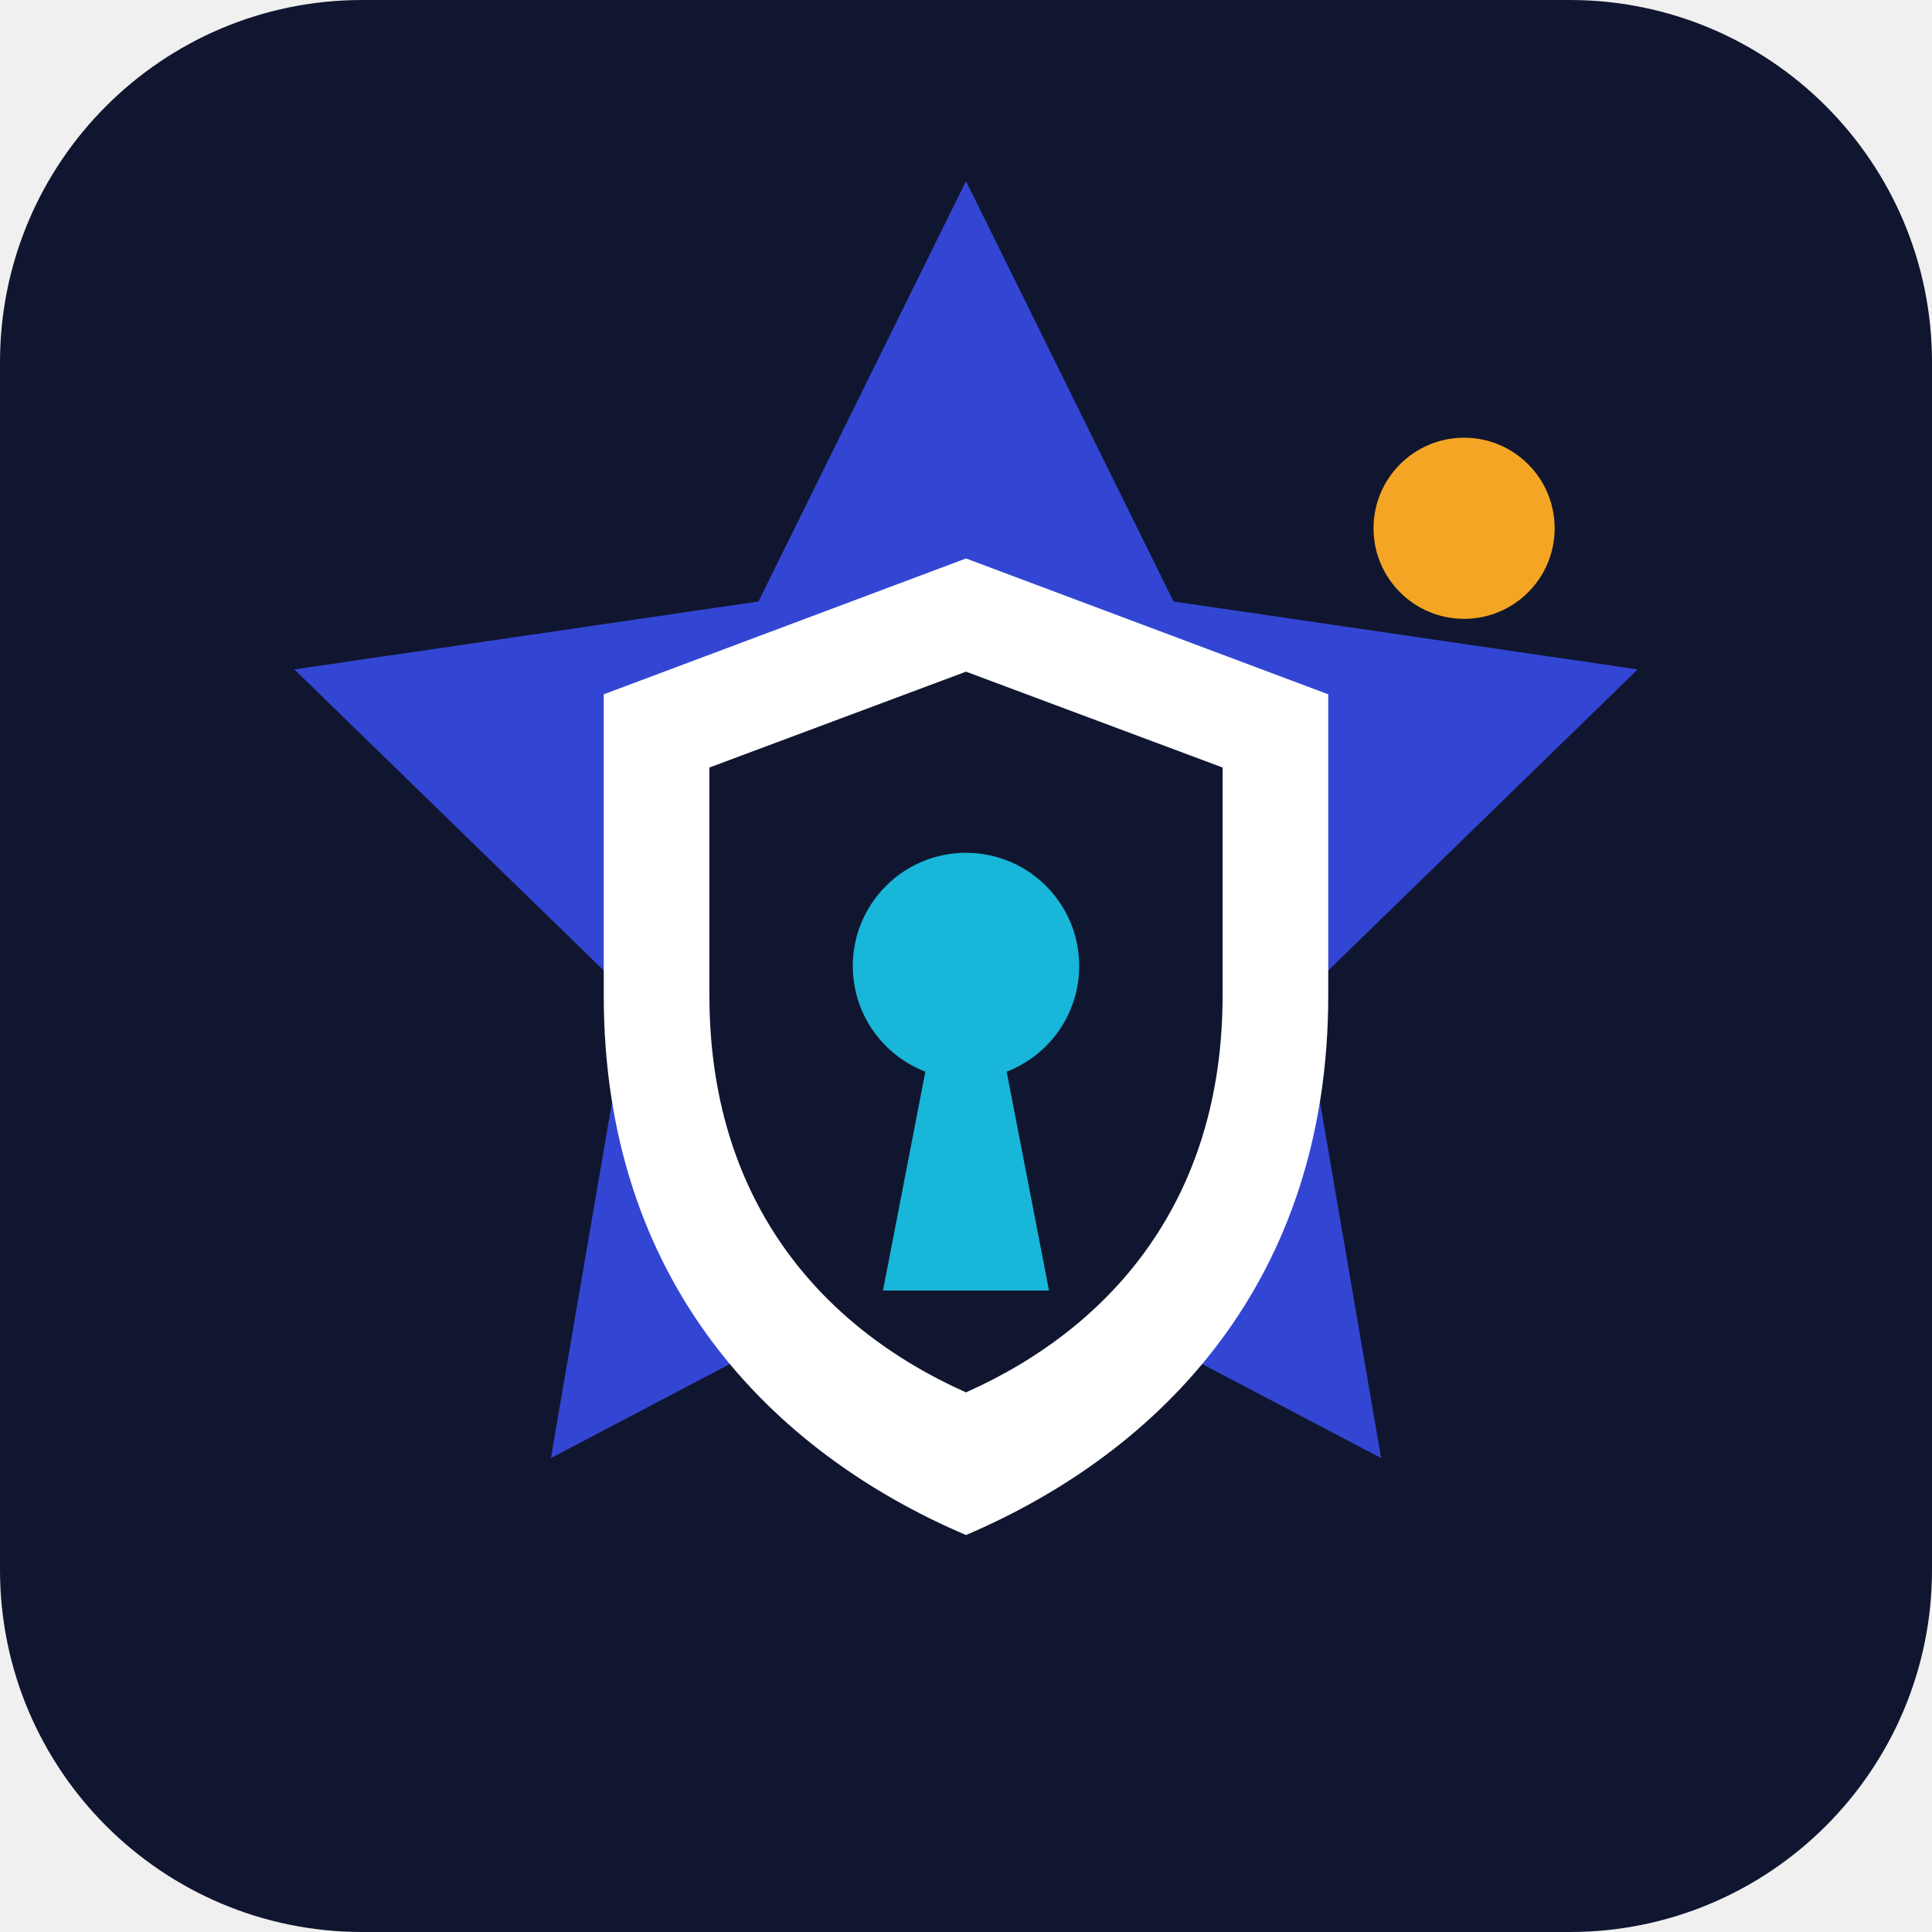
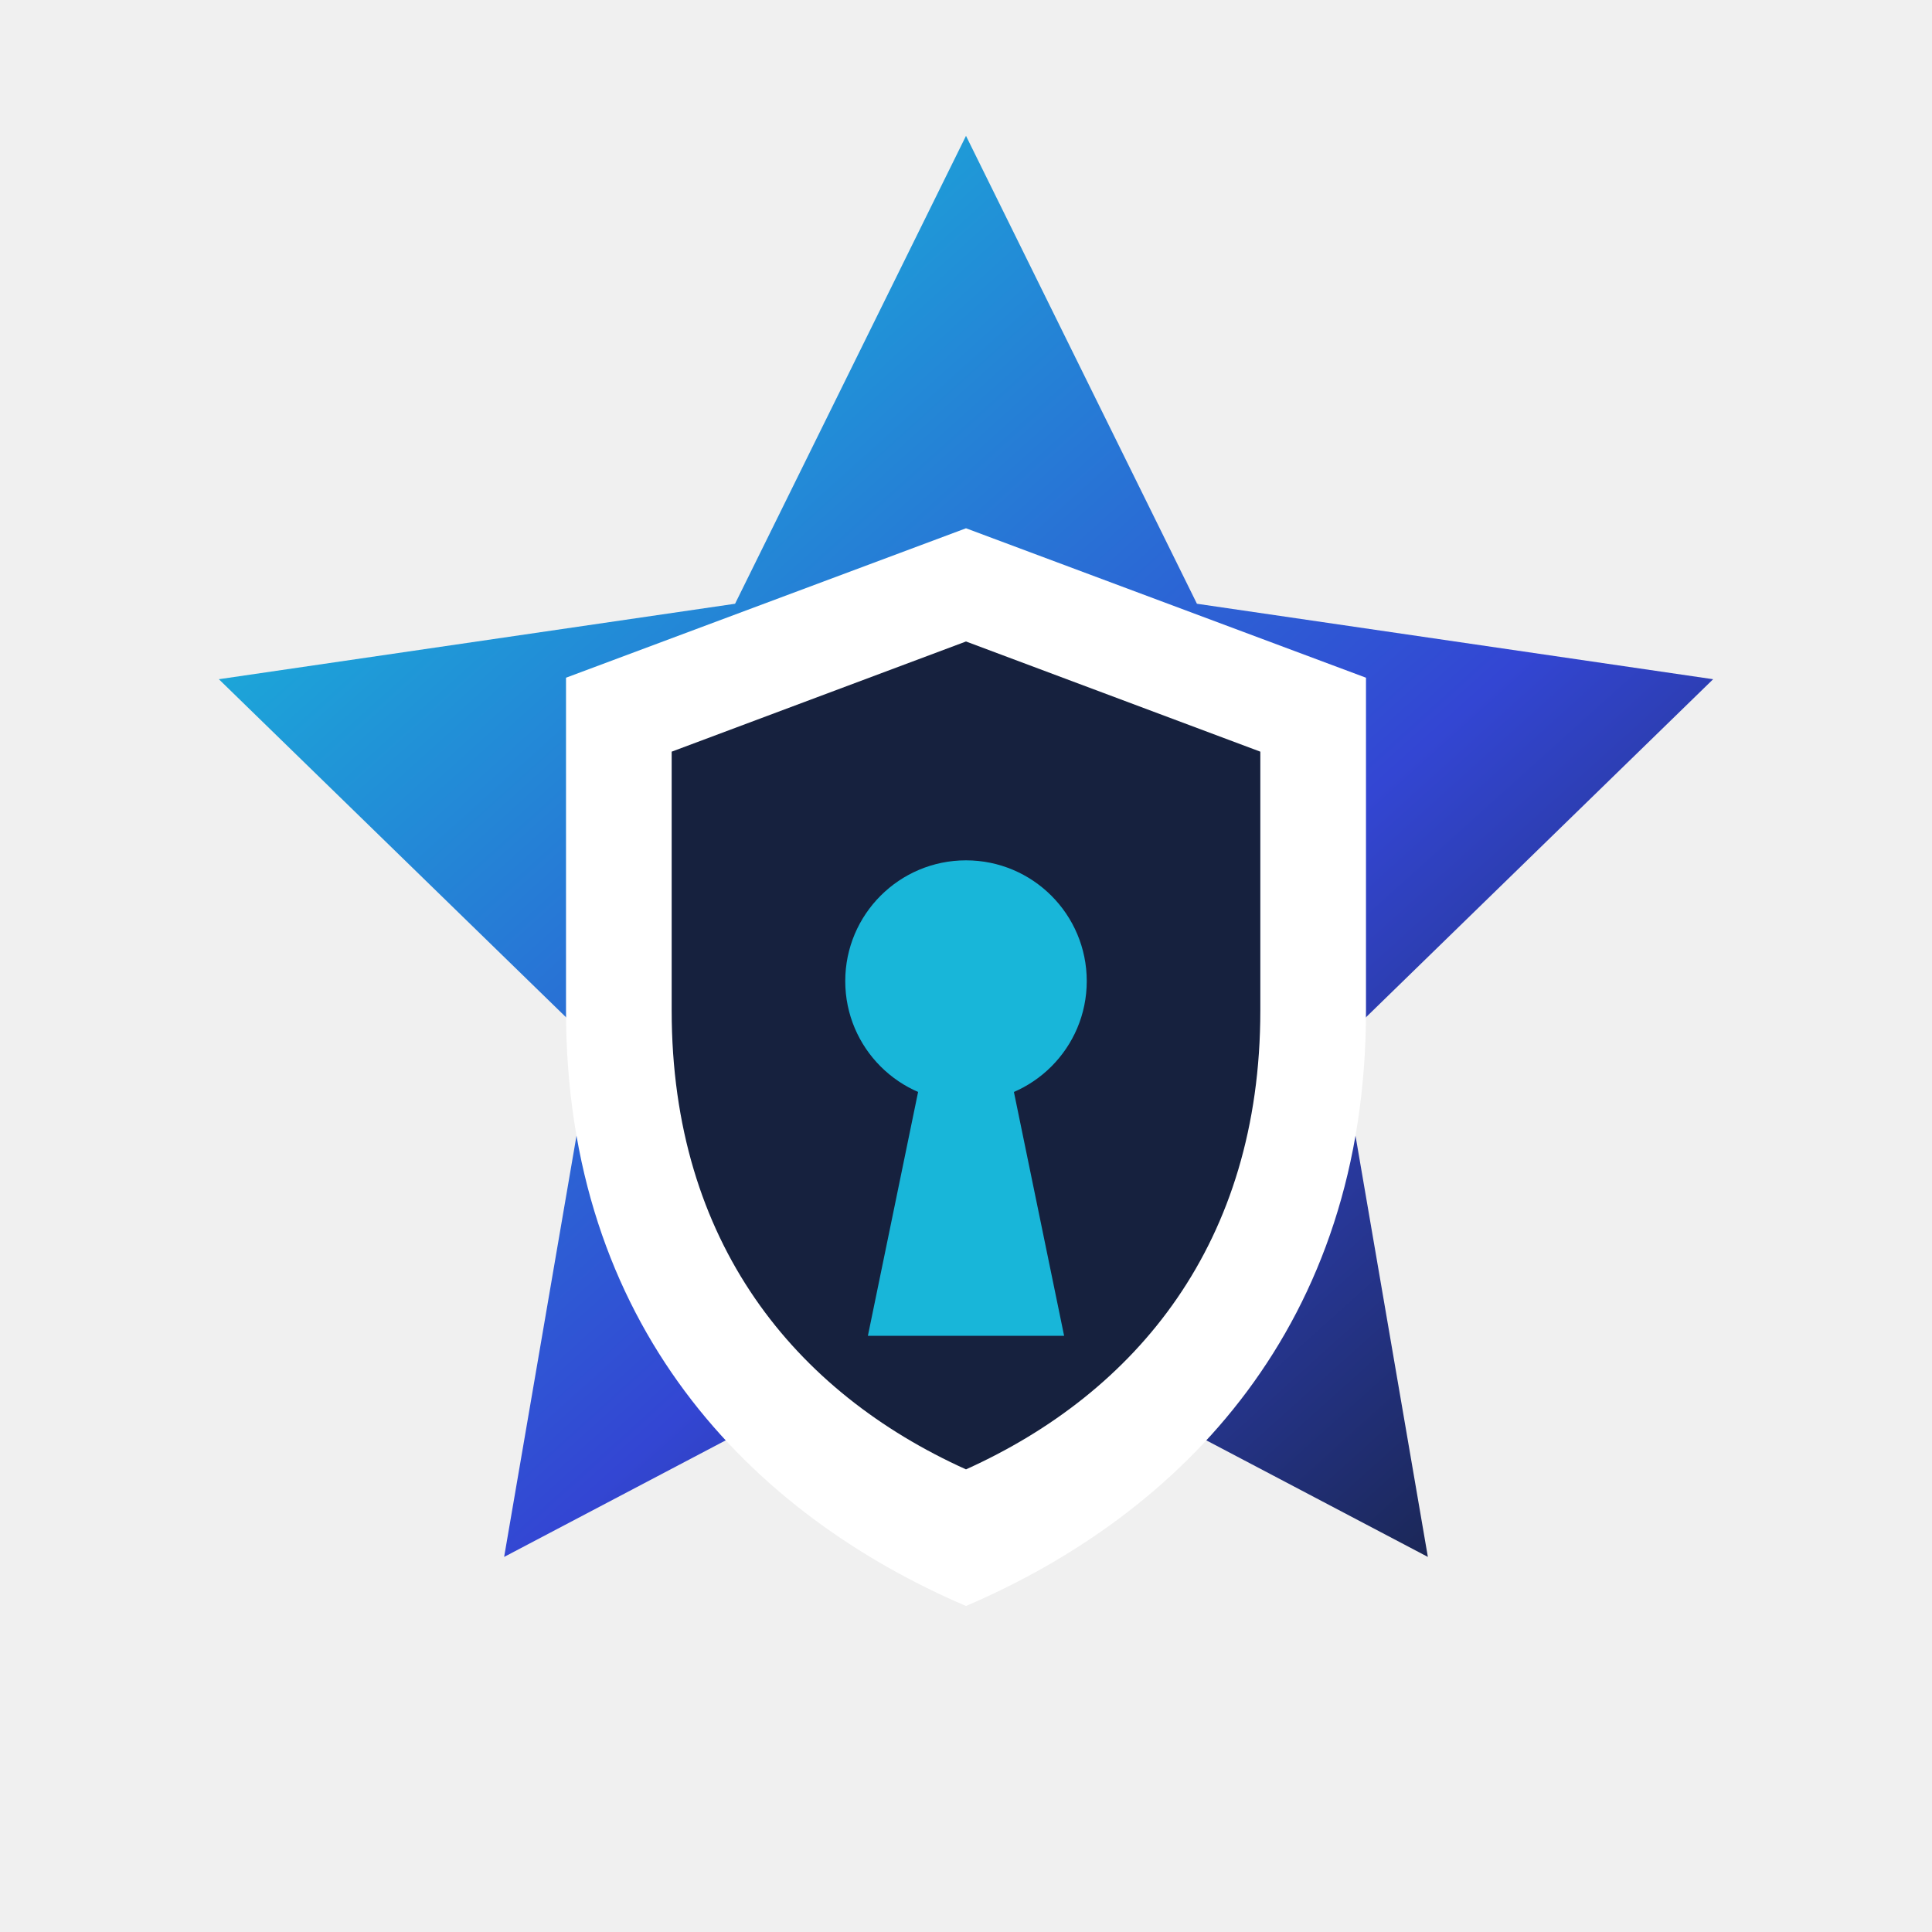
- <svg xmlns="http://www.w3.org/2000/svg" width="256" height="256" viewBox="0 0 256 256" role="img" aria-labelledby="title desc">
-   <rect width="256" height="256" rx="48" fill="#10162f" />
-   <path fill="#3346d3" d="M128 24l27.5 55.7 61.5 9-44.5 43.3 10.5 61.2-55-28.9-55 28.9L83.5 132 39 88.7l61.5-9L128 24Z" />
-   <path fill="#ffffff" d="M128 74l48 18v39.9c0 37.7-22 60.4-48 71.5-26-11.1-48-33.8-48-71.5V92l48-18Z" />
-   <path fill="#10162f" d="M128 89l34 12.7v30.2c0 26.7-14.3 43.8-34 52.6-19.7-8.8-34-25.9-34-52.6v-30.2L128 89Z" />
-   <circle cx="128" cy="128" r="15" fill="#18b6d9" />
-   <path d="M123 140h10l6 31h-22l6-31Z" fill="#18b6d9" />
-   <circle cx="194" cy="70" r="12" fill="#f5a524" />
+ <svg xmlns="http://www.w3.org/2000/svg" role="img" aria-labelledby="title desc" viewBox="0 0 256 256">
+   <defs>
+     <linearGradient id="mark-fill" x1="51" y1="43" x2="205" y2="214" gradientUnits="userSpaceOnUse">
+       <stop offset="0" stop-color="#18b6d9" />
+       <stop offset="0.58" stop-color="#3346d3" />
+       <stop offset="1" stop-color="#16213e" />
+     </linearGradient>
+   </defs>
+   <path fill="url(#mark-fill)" d="M128 18 158.6 80l68.4 10-49.5 48.2 11.7 68.1-61.2-32.2-61.2 32.2 11.7-68.1L29 90l68.4-10L128 18Z" />
+   <path fill="#ffffff" d="M128 70 181 89.8v44.1c0 41.6-24.3 66.6-53 78.9-28.7-12.3-53-37.3-53-78.9V89.8L128 70Z" />
+   <path fill="#16213e" d="m128 85 39 14.6v34.3c0 30.8-16.4 50.6-39 60.8-22.6-10.2-39-30-39-60.8V99.6L128 85Z" />
+   <circle cx="128" cy="130" r="16" fill="#18b6d9" />
+   <path fill="#18b6d9" d="M122 143h12l7 34h-26l7-34Z" />
</svg>
